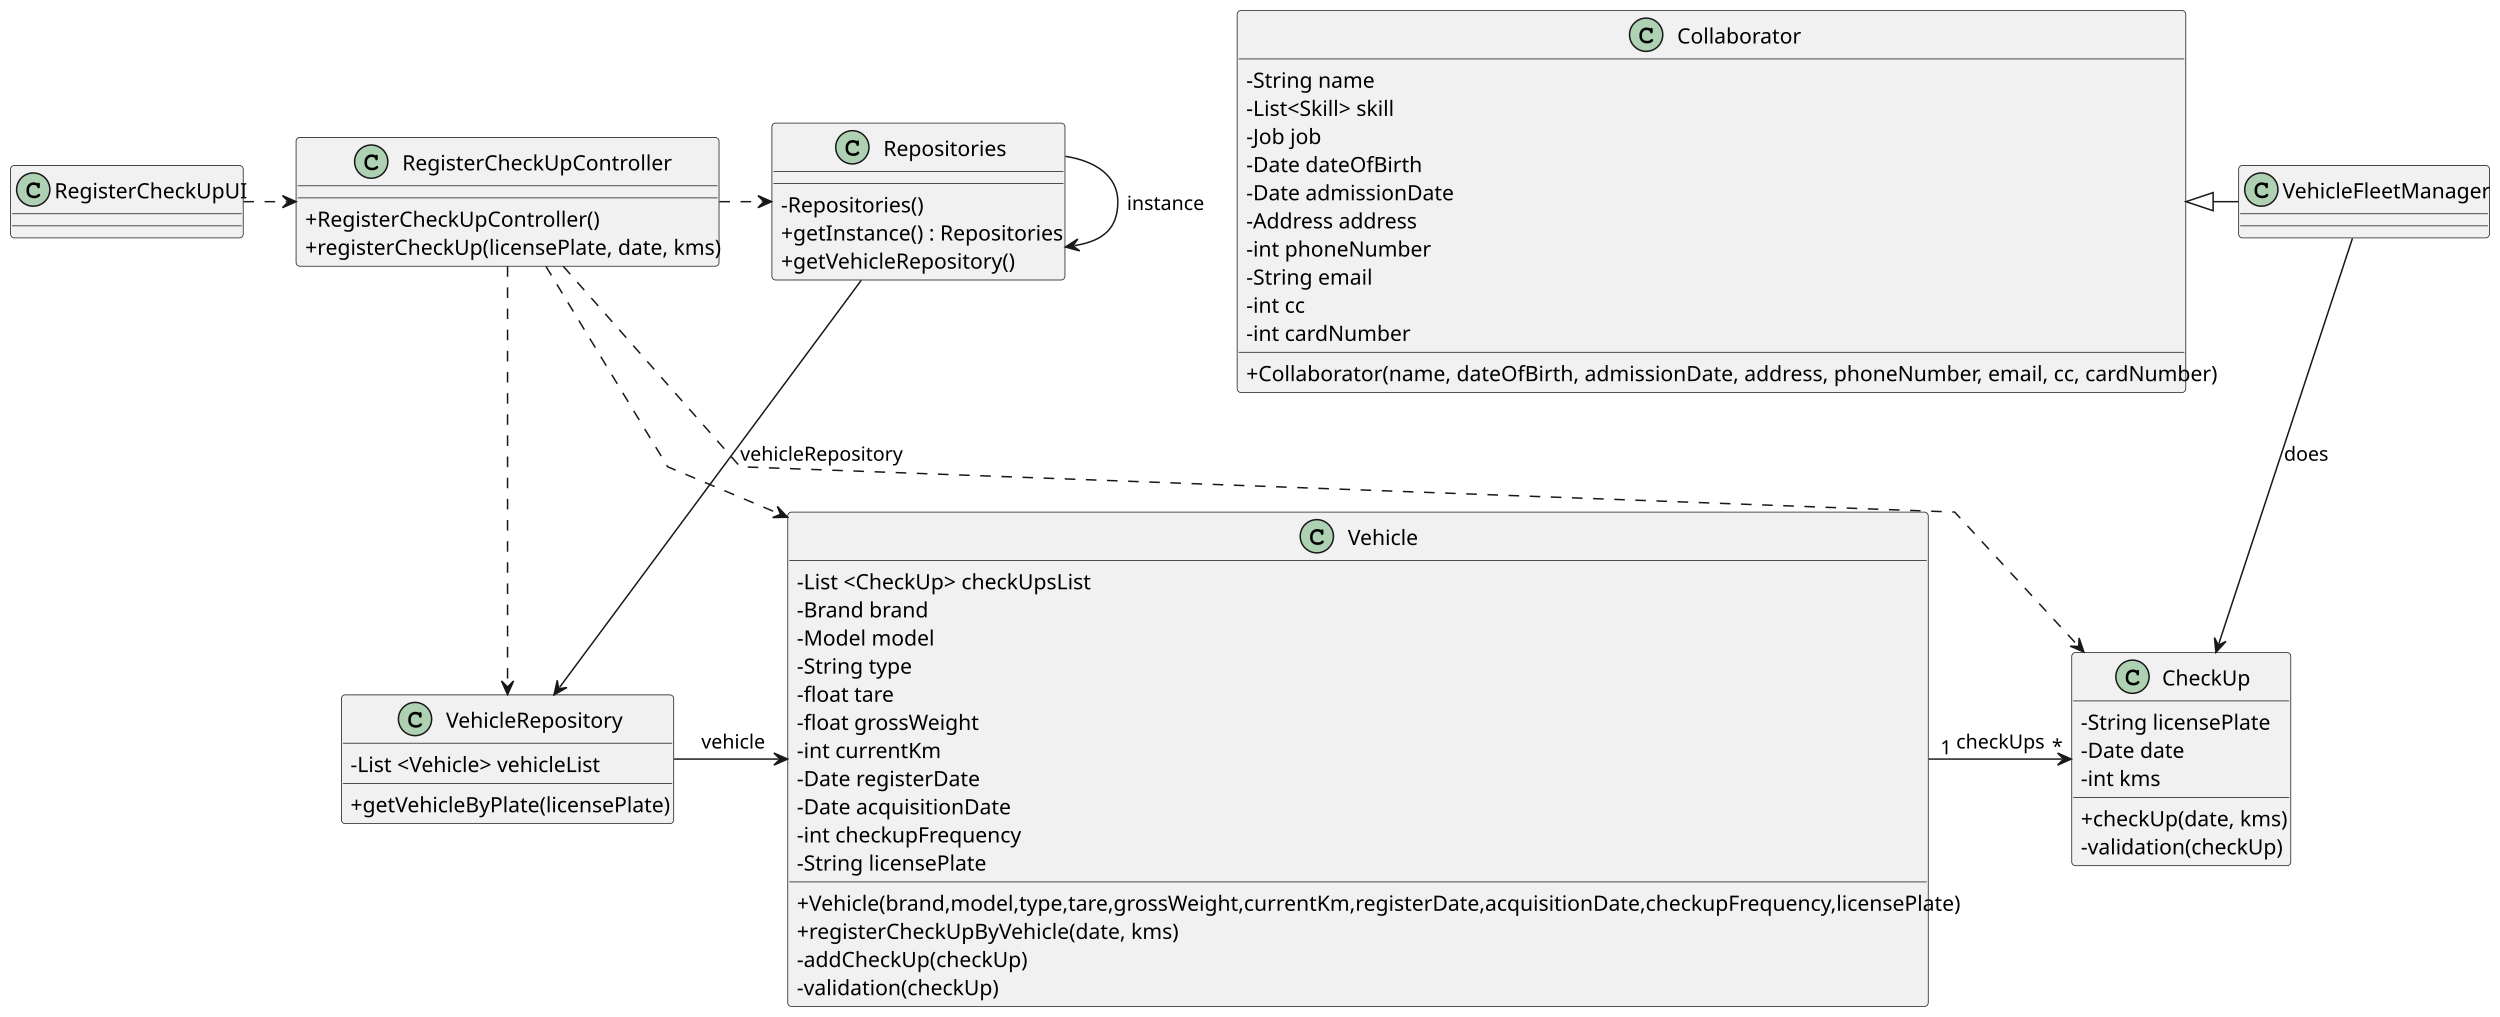
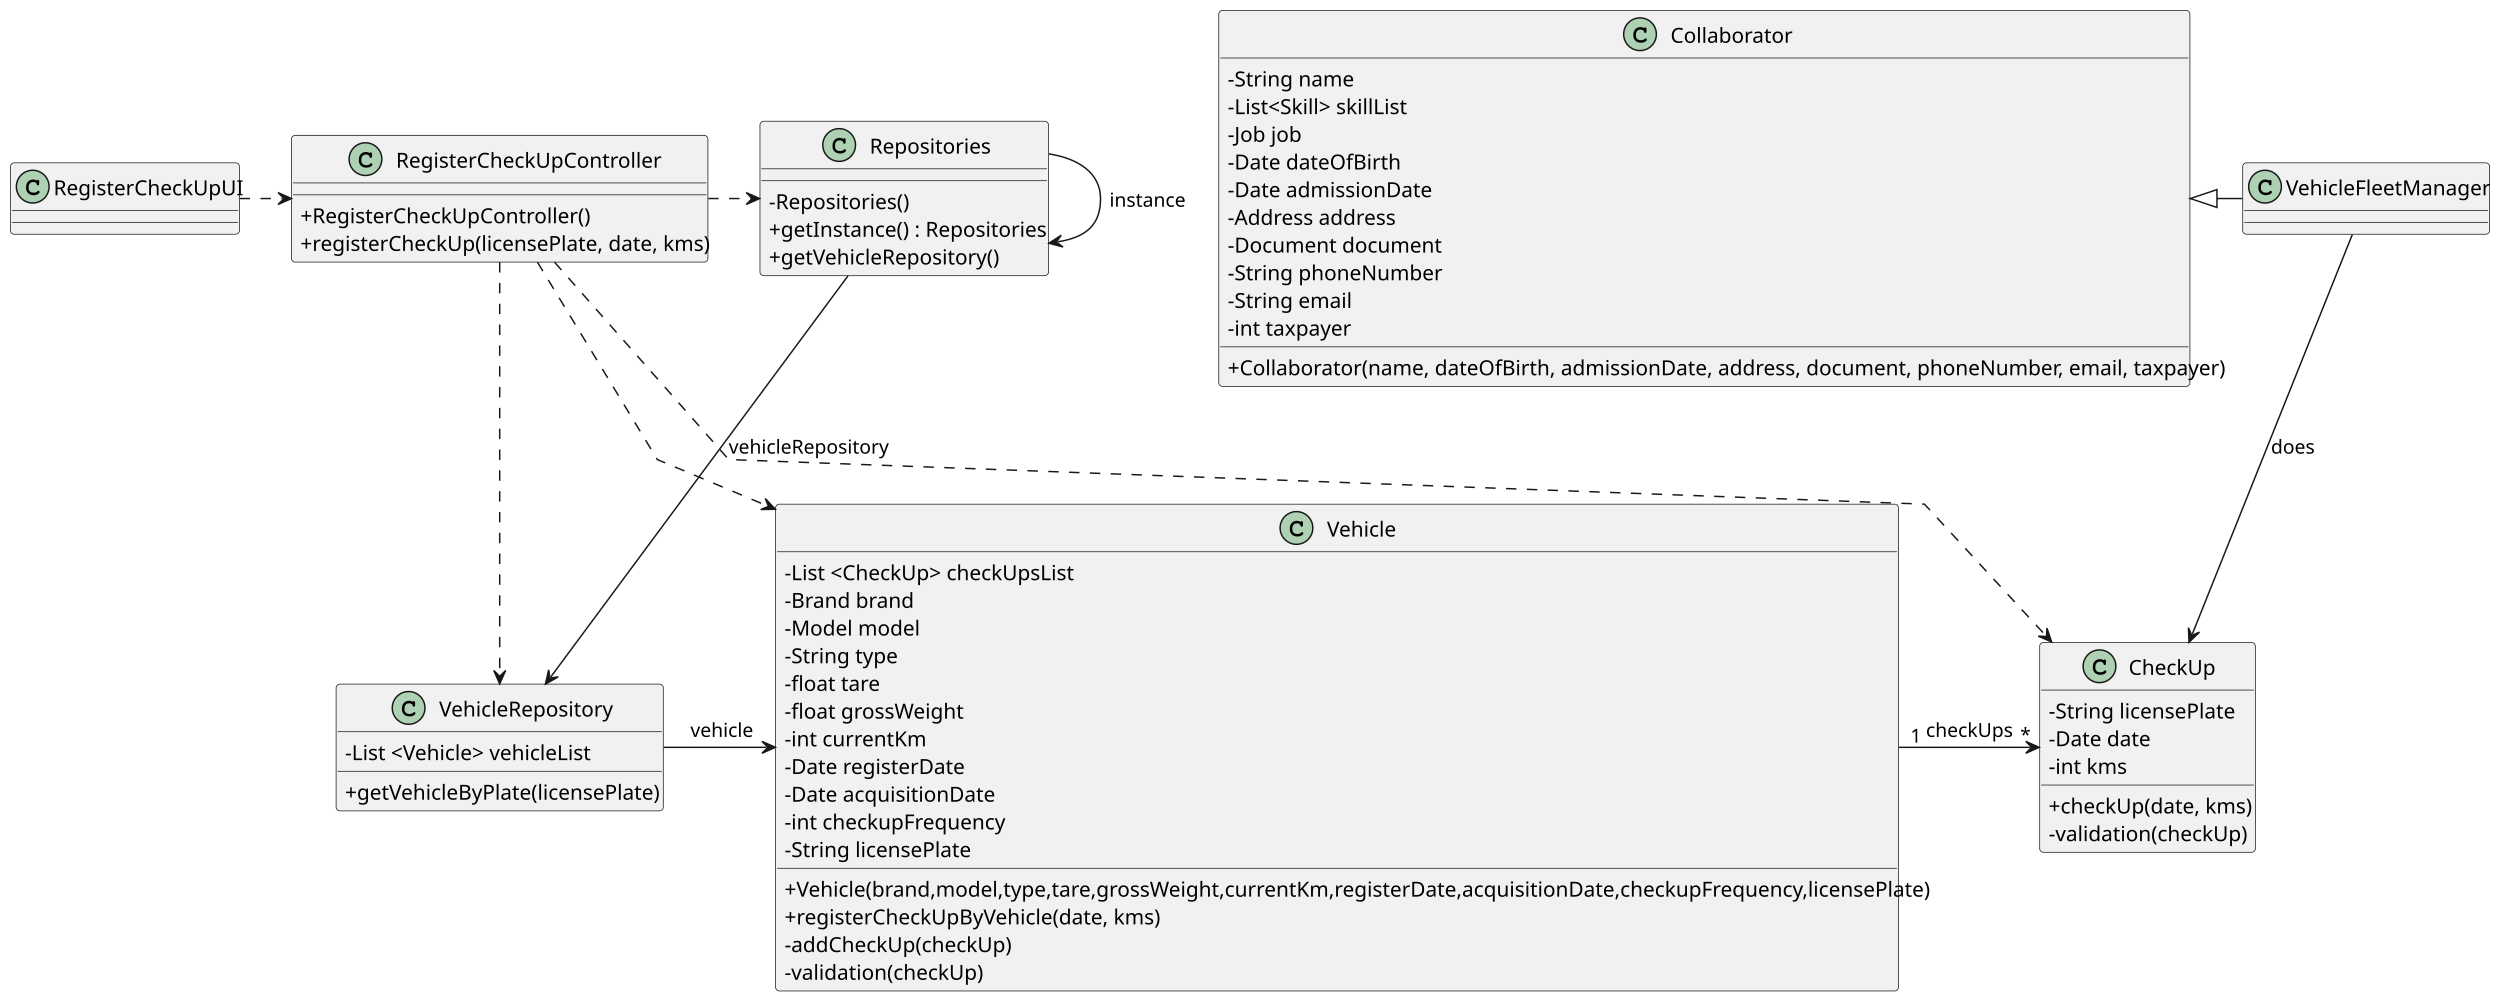
- <svg xmlns="http://www.w3.org/2000/svg" contentStyleType="text/css" height="673px" preserveAspectRatio="none" style="width:1655px;height:673px;background:#FFFFFF;" version="1.1" viewBox="0 0 1655 673" width="1655px" zoomAndPan="magnify">
+ <svg xmlns="http://www.w3.org/2000/svg" contentStyleType="text/css" height="673px" preserveAspectRatio="none" style="width:1681px;height:673px;background:#FFFFFF;" version="1.1" viewBox="0 0 1681 673" width="1681px" zoomAndPan="magnify">
  <defs />
  <g>
    <g id="elem_Collaborator">
-       <rect codeLine="12" fill="#F1F1F1" height="252.832" id="Collaborator" rx="2.5" ry="2.5" style="stroke:#181818;stroke-width:0.5;" width="628" x="819" y="7" />
-       <ellipse cx="1089.75" cy="23" fill="#ADD1B2" rx="11" ry="11" style="stroke:#181818;stroke-width:1.0;" />
-       <path d="M1092.516,18.875 Q1092.672,18.656 1092.859,18.547 Q1093.047,18.438 1093.266,18.438 Q1093.641,18.438 1093.875,18.703 Q1094.109,18.953 1094.109,19.562 L1094.109,21.016 Q1094.109,21.625 1093.875,21.891 Q1093.641,22.156 1093.266,22.156 Q1092.922,22.156 1092.719,21.953 Q1092.516,21.766 1092.406,21.25 Q1092.359,20.891 1092.172,20.703 Q1091.844,20.328 1091.234,20.109 Q1090.625,19.891 1090,19.891 Q1089.234,19.891 1088.594,20.219 Q1087.969,20.547 1087.469,21.297 Q1086.984,22.047 1086.984,23.078 L1086.984,24.172 Q1086.984,25.406 1087.875,26.234 Q1088.766,27.047 1090.359,27.047 Q1091.297,27.047 1091.953,26.797 Q1092.344,26.641 1092.766,26.203 Q1093.031,25.938 1093.172,25.859 Q1093.328,25.781 1093.531,25.781 Q1093.859,25.781 1094.109,26.047 Q1094.375,26.297 1094.375,26.641 Q1094.375,26.984 1094.031,27.391 Q1093.531,27.969 1092.734,28.297 Q1091.656,28.75 1090.359,28.75 Q1088.844,28.75 1087.641,28.125 Q1086.656,27.625 1085.969,26.562 Q1085.281,25.484 1085.281,24.203 L1085.281,23.047 Q1085.281,21.719 1085.891,20.578 Q1086.516,19.422 1087.609,18.812 Q1088.703,18.188 1089.938,18.188 Q1090.672,18.188 1091.312,18.359 Q1091.969,18.516 1092.516,18.875 Z " fill="#000000" />
-       <text fill="#000000" font-family="sans-serif" font-size="14" lengthAdjust="spacing" textLength="78" x="1110.25" y="28.797">Collaborator</text>
-       <line style="stroke:#181818;stroke-width:0.5;" x1="820" x2="1446" y1="39" y2="39" />
-       <text fill="#000000" font-family="sans-serif" font-size="14" lengthAdjust="spacing" textLength="81" x="825" y="58.107">-String name</text>
-       <text fill="#000000" font-family="sans-serif" font-size="14" lengthAdjust="spacing" textLength="95" x="825" y="76.728">-List&lt;Skill&gt; skill</text>
-       <text fill="#000000" font-family="sans-serif" font-size="14" lengthAdjust="spacing" textLength="50" x="825" y="95.35">-Job job</text>
-       <text fill="#000000" font-family="sans-serif" font-size="14" lengthAdjust="spacing" textLength="111" x="825" y="113.971">-Date dateOfBirth</text>
-       <text fill="#000000" font-family="sans-serif" font-size="14" lengthAdjust="spacing" textLength="132" x="825" y="132.592">-Date admissionDate</text>
-       <text fill="#000000" font-family="sans-serif" font-size="14" lengthAdjust="spacing" textLength="112" x="825" y="151.213">-Address address</text>
-       <text fill="#000000" font-family="sans-serif" font-size="14" lengthAdjust="spacing" textLength="113" x="825" y="169.834">-int phoneNumber</text>
-       <text fill="#000000" font-family="sans-serif" font-size="14" lengthAdjust="spacing" textLength="79" x="825" y="188.455">-String email</text>
-       <text fill="#000000" font-family="sans-serif" font-size="14" lengthAdjust="spacing" textLength="38" x="825" y="207.076">-int cc</text>
-       <text fill="#000000" font-family="sans-serif" font-size="14" lengthAdjust="spacing" textLength="101" x="825" y="225.697">-int cardNumber</text>
-       <line style="stroke:#181818;stroke-width:0.5;" x1="820" x2="1446" y1="233.211" y2="233.211" />
-       <text fill="#000000" font-family="sans-serif" font-size="14" lengthAdjust="spacing" textLength="616" x="825" y="252.318">+Collaborator(name, dateOfBirth, admissionDate, address, phoneNumber, email, cc, cardNumber)</text>
+       <rect codeLine="12" fill="#F1F1F1" height="252.832" id="Collaborator" rx="2.5" ry="2.5" style="stroke:#181818;stroke-width:0.5;" width="653" x="819.5" y="7" />
+       <ellipse cx="1102.75" cy="23" fill="#ADD1B2" rx="11" ry="11" style="stroke:#181818;stroke-width:1.0;" />
+       <path d="M1105.516,18.875 Q1105.672,18.656 1105.859,18.547 Q1106.047,18.438 1106.266,18.438 Q1106.641,18.438 1106.875,18.703 Q1107.109,18.953 1107.109,19.562 L1107.109,21.016 Q1107.109,21.625 1106.875,21.891 Q1106.641,22.156 1106.266,22.156 Q1105.922,22.156 1105.719,21.953 Q1105.516,21.766 1105.406,21.25 Q1105.359,20.891 1105.172,20.703 Q1104.844,20.328 1104.234,20.109 Q1103.625,19.891 1103,19.891 Q1102.234,19.891 1101.594,20.219 Q1100.969,20.547 1100.469,21.297 Q1099.984,22.047 1099.984,23.078 L1099.984,24.172 Q1099.984,25.406 1100.875,26.234 Q1101.766,27.047 1103.359,27.047 Q1104.297,27.047 1104.953,26.797 Q1105.344,26.641 1105.766,26.203 Q1106.031,25.938 1106.172,25.859 Q1106.328,25.781 1106.531,25.781 Q1106.859,25.781 1107.109,26.047 Q1107.375,26.297 1107.375,26.641 Q1107.375,26.984 1107.031,27.391 Q1106.531,27.969 1105.734,28.297 Q1104.656,28.75 1103.359,28.75 Q1101.844,28.75 1100.641,28.125 Q1099.656,27.625 1098.969,26.562 Q1098.281,25.484 1098.281,24.203 L1098.281,23.047 Q1098.281,21.719 1098.891,20.578 Q1099.516,19.422 1100.609,18.812 Q1101.703,18.188 1102.938,18.188 Q1103.672,18.188 1104.312,18.359 Q1104.969,18.516 1105.516,18.875 Z " fill="#000000" />
+       <text fill="#000000" font-family="sans-serif" font-size="14" lengthAdjust="spacing" textLength="78" x="1123.25" y="28.797">Collaborator</text>
+       <line style="stroke:#181818;stroke-width:0.5;" x1="820.5" x2="1471.5" y1="39" y2="39" />
+       <text fill="#000000" font-family="sans-serif" font-size="14" lengthAdjust="spacing" textLength="81" x="825.5" y="58.107">-String name</text>
+       <text fill="#000000" font-family="sans-serif" font-size="14" lengthAdjust="spacing" textLength="117" x="825.5" y="76.728">-List&lt;Skill&gt; skillList</text>
+       <text fill="#000000" font-family="sans-serif" font-size="14" lengthAdjust="spacing" textLength="50" x="825.5" y="95.35">-Job job</text>
+       <text fill="#000000" font-family="sans-serif" font-size="14" lengthAdjust="spacing" textLength="111" x="825.5" y="113.971">-Date dateOfBirth</text>
+       <text fill="#000000" font-family="sans-serif" font-size="14" lengthAdjust="spacing" textLength="132" x="825.5" y="132.592">-Date admissionDate</text>
+       <text fill="#000000" font-family="sans-serif" font-size="14" lengthAdjust="spacing" textLength="112" x="825.5" y="151.213">-Address address</text>
+       <text fill="#000000" font-family="sans-serif" font-size="14" lengthAdjust="spacing" textLength="135" x="825.5" y="169.834">-Document document</text>
+       <text fill="#000000" font-family="sans-serif" font-size="14" lengthAdjust="spacing" textLength="135" x="825.5" y="188.455">-String phoneNumber</text>
+       <text fill="#000000" font-family="sans-serif" font-size="14" lengthAdjust="spacing" textLength="79" x="825.5" y="207.076">-String email</text>
+       <text fill="#000000" font-family="sans-serif" font-size="14" lengthAdjust="spacing" textLength="78" x="825.5" y="225.697">-int taxpayer</text>
+       <line style="stroke:#181818;stroke-width:0.5;" x1="820.5" x2="1471.5" y1="233.211" y2="233.211" />
+       <text fill="#000000" font-family="sans-serif" font-size="14" lengthAdjust="spacing" textLength="641" x="825.5" y="252.318">+Collaborator(name, dateOfBirth, admissionDate, address, document, phoneNumber, email, taxpayer)</text>
    </g>
    <g id="elem_VehicleFleetManager">
-       <rect codeLine="27" fill="#F1F1F1" height="48" id="VehicleFleetManager" rx="2.5" ry="2.5" style="stroke:#181818;stroke-width:0.5;" width="166" x="1482" y="109.5" />
-       <ellipse cx="1497" cy="125.5" fill="#ADD1B2" rx="11" ry="11" style="stroke:#181818;stroke-width:1.0;" />
-       <path d="M1499.766,121.375 Q1499.922,121.156 1500.109,121.047 Q1500.297,120.938 1500.516,120.938 Q1500.891,120.938 1501.125,121.203 Q1501.359,121.453 1501.359,122.062 L1501.359,123.516 Q1501.359,124.125 1501.125,124.391 Q1500.891,124.656 1500.516,124.656 Q1500.172,124.656 1499.969,124.453 Q1499.766,124.266 1499.656,123.75 Q1499.609,123.391 1499.422,123.203 Q1499.094,122.828 1498.484,122.609 Q1497.875,122.391 1497.25,122.391 Q1496.484,122.391 1495.844,122.719 Q1495.219,123.047 1494.719,123.797 Q1494.234,124.547 1494.234,125.578 L1494.234,126.672 Q1494.234,127.906 1495.125,128.734 Q1496.016,129.547 1497.609,129.547 Q1498.547,129.547 1499.203,129.297 Q1499.594,129.141 1500.016,128.703 Q1500.281,128.438 1500.422,128.359 Q1500.578,128.281 1500.781,128.281 Q1501.109,128.281 1501.359,128.547 Q1501.625,128.797 1501.625,129.141 Q1501.625,129.484 1501.281,129.891 Q1500.781,130.469 1499.984,130.797 Q1498.906,131.25 1497.609,131.25 Q1496.094,131.25 1494.891,130.625 Q1493.906,130.125 1493.219,129.062 Q1492.531,127.984 1492.531,126.703 L1492.531,125.547 Q1492.531,124.219 1493.141,123.078 Q1493.766,121.922 1494.859,121.312 Q1495.953,120.688 1497.188,120.688 Q1497.922,120.688 1498.562,120.859 Q1499.219,121.016 1499.766,121.375 Z " fill="#000000" />
-       <text fill="#000000" font-family="sans-serif" font-size="14" lengthAdjust="spacing" textLength="134" x="1511" y="131.297">VehicleFleetManager</text>
-       <line style="stroke:#181818;stroke-width:0.5;" x1="1483" x2="1647" y1="141.5" y2="141.5" />
-       <line style="stroke:#181818;stroke-width:0.5;" x1="1483" x2="1647" y1="149.5" y2="149.5" />
+       <rect codeLine="27" fill="#F1F1F1" height="48" id="VehicleFleetManager" rx="2.5" ry="2.5" style="stroke:#181818;stroke-width:0.5;" width="166" x="1508" y="109.5" />
+       <ellipse cx="1523" cy="125.5" fill="#ADD1B2" rx="11" ry="11" style="stroke:#181818;stroke-width:1.0;" />
+       <path d="M1525.766,121.375 Q1525.922,121.156 1526.109,121.047 Q1526.297,120.938 1526.516,120.938 Q1526.891,120.938 1527.125,121.203 Q1527.359,121.453 1527.359,122.062 L1527.359,123.516 Q1527.359,124.125 1527.125,124.391 Q1526.891,124.656 1526.516,124.656 Q1526.172,124.656 1525.969,124.453 Q1525.766,124.266 1525.656,123.75 Q1525.609,123.391 1525.422,123.203 Q1525.094,122.828 1524.484,122.609 Q1523.875,122.391 1523.25,122.391 Q1522.484,122.391 1521.844,122.719 Q1521.219,123.047 1520.719,123.797 Q1520.234,124.547 1520.234,125.578 L1520.234,126.672 Q1520.234,127.906 1521.125,128.734 Q1522.016,129.547 1523.609,129.547 Q1524.547,129.547 1525.203,129.297 Q1525.594,129.141 1526.016,128.703 Q1526.281,128.438 1526.422,128.359 Q1526.578,128.281 1526.781,128.281 Q1527.109,128.281 1527.359,128.547 Q1527.625,128.797 1527.625,129.141 Q1527.625,129.484 1527.281,129.891 Q1526.781,130.469 1525.984,130.797 Q1524.906,131.25 1523.609,131.25 Q1522.094,131.25 1520.891,130.625 Q1519.906,130.125 1519.219,129.062 Q1518.531,127.984 1518.531,126.703 L1518.531,125.547 Q1518.531,124.219 1519.141,123.078 Q1519.766,121.922 1520.859,121.312 Q1521.953,120.688 1523.188,120.688 Q1523.922,120.688 1524.562,120.859 Q1525.219,121.016 1525.766,121.375 Z " fill="#000000" />
+       <text fill="#000000" font-family="sans-serif" font-size="14" lengthAdjust="spacing" textLength="134" x="1537" y="131.297">VehicleFleetManager</text>
+       <line style="stroke:#181818;stroke-width:0.5;" x1="1509" x2="1673" y1="141.5" y2="141.5" />
+       <line style="stroke:#181818;stroke-width:0.5;" x1="1509" x2="1673" y1="149.5" y2="149.5" />
    </g>
    <g id="elem_Vehicle">
      <rect codeLine="30" fill="#F1F1F1" height="327.316" id="Vehicle" rx="2.5" ry="2.5" style="stroke:#181818;stroke-width:0.5;" width="755" x="521.5" y="339" />
      <ellipse cx="871.75" cy="355" fill="#ADD1B2" rx="11" ry="11" style="stroke:#181818;stroke-width:1.0;" />
      <path d="M874.516,350.875 Q874.672,350.656 874.859,350.547 Q875.047,350.438 875.266,350.438 Q875.641,350.438 875.875,350.703 Q876.109,350.953 876.109,351.562 L876.109,353.016 Q876.109,353.625 875.875,353.891 Q875.641,354.156 875.266,354.156 Q874.922,354.156 874.719,353.953 Q874.516,353.766 874.406,353.25 Q874.359,352.891 874.172,352.703 Q873.844,352.328 873.234,352.109 Q872.625,351.891 872,351.891 Q871.234,351.891 870.594,352.219 Q869.969,352.547 869.469,353.297 Q868.984,354.047 868.984,355.078 L868.984,356.172 Q868.984,357.406 869.875,358.234 Q870.766,359.047 872.359,359.047 Q873.297,359.047 873.953,358.797 Q874.344,358.641 874.766,358.203 Q875.031,357.938 875.172,357.859 Q875.328,357.781 875.531,357.781 Q875.859,357.781 876.109,358.047 Q876.375,358.297 876.375,358.641 Q876.375,358.984 876.031,359.391 Q875.531,359.969 874.734,360.297 Q873.656,360.75 872.359,360.75 Q870.844,360.75 869.641,360.125 Q868.656,359.625 867.969,358.562 Q867.281,357.484 867.281,356.203 L867.281,355.047 Q867.281,353.719 867.891,352.578 Q868.516,351.422 869.609,350.812 Q870.703,350.188 871.938,350.188 Q872.672,350.188 873.312,350.359 Q873.969,350.516 874.516,350.875 Z " fill="#000000" />
      <text fill="#000000" font-family="sans-serif" font-size="14" lengthAdjust="spacing" textLength="46" x="892.25" y="360.797">Vehicle</text>
      <line style="stroke:#181818;stroke-width:0.5;" x1="522.5" x2="1275.5" y1="371" y2="371" />
      <text fill="#000000" font-family="sans-serif" font-size="14" lengthAdjust="spacing" textLength="191" x="527.5" y="390.107">-List &lt;CheckUp&gt; checkUpsList</text>
      <text fill="#000000" font-family="sans-serif" font-size="14" lengthAdjust="spacing" textLength="84" x="527.5" y="408.728">-Brand brand</text>
      <text fill="#000000" font-family="sans-serif" font-size="14" lengthAdjust="spacing" textLength="85" x="527.5" y="427.35">-Model model</text>
      <text fill="#000000" font-family="sans-serif" font-size="14" lengthAdjust="spacing" textLength="73" x="527.5" y="445.971">-String type</text>
      <text fill="#000000" font-family="sans-serif" font-size="14" lengthAdjust="spacing" textLength="61" x="527.5" y="464.592">-float tare</text>
      <text fill="#000000" font-family="sans-serif" font-size="14" lengthAdjust="spacing" textLength="115" x="527.5" y="483.213">-float grossWeight</text>
      <text fill="#000000" font-family="sans-serif" font-size="14" lengthAdjust="spacing" textLength="89" x="527.5" y="501.834">-int currentKm</text>
      <text fill="#000000" font-family="sans-serif" font-size="14" lengthAdjust="spacing" textLength="117" x="527.5" y="520.455">-Date registerDate</text>
      <text fill="#000000" font-family="sans-serif" font-size="14" lengthAdjust="spacing" textLength="136" x="527.5" y="539.076">-Date acquisitionDate</text>
      <text fill="#000000" font-family="sans-serif" font-size="14" lengthAdjust="spacing" textLength="145" x="527.5" y="557.697">-int checkupFrequency</text>
      <text fill="#000000" font-family="sans-serif" font-size="14" lengthAdjust="spacing" textLength="122" x="527.5" y="576.318">-String licensePlate</text>
      <line style="stroke:#181818;stroke-width:0.5;" x1="522.5" x2="1275.5" y1="583.832" y2="583.832" />
      <text fill="#000000" font-family="sans-serif" font-size="14" lengthAdjust="spacing" textLength="743" x="527.5" y="602.939">+Vehicle(brand,model,type,tare,grossWeight,currentKm,registerDate,acquisitionDate,checkupFrequency,licensePlate)</text>
      <text fill="#000000" font-family="sans-serif" font-size="14" lengthAdjust="spacing" textLength="246" x="527.5" y="621.561">+registerCheckUpByVehicle(date, kms)</text>
      <text fill="#000000" font-family="sans-serif" font-size="14" lengthAdjust="spacing" textLength="150" x="527.5" y="640.182">-addCheckUp(checkUp)</text>
      <text fill="#000000" font-family="sans-serif" font-size="14" lengthAdjust="spacing" textLength="129" x="527.5" y="658.803">-validation(checkUp)</text>
    </g>
    <g id="elem_CheckUp">
      <rect codeLine="49" fill="#F1F1F1" height="141.106" id="CheckUp" rx="2.5" ry="2.5" style="stroke:#181818;stroke-width:0.5;" width="145" x="1371.5" y="432" />
      <ellipse cx="1411.7" cy="448" fill="#ADD1B2" rx="11" ry="11" style="stroke:#181818;stroke-width:1.0;" />
      <path d="M1414.466,443.875 Q1414.622,443.656 1414.809,443.547 Q1414.997,443.438 1415.216,443.438 Q1415.591,443.438 1415.825,443.703 Q1416.059,443.953 1416.059,444.562 L1416.059,446.016 Q1416.059,446.625 1415.825,446.891 Q1415.591,447.156 1415.216,447.156 Q1414.872,447.156 1414.669,446.953 Q1414.466,446.766 1414.356,446.25 Q1414.309,445.891 1414.122,445.703 Q1413.794,445.328 1413.184,445.109 Q1412.575,444.891 1411.95,444.891 Q1411.184,444.891 1410.544,445.219 Q1409.919,445.547 1409.419,446.297 Q1408.934,447.047 1408.934,448.078 L1408.934,449.172 Q1408.934,450.406 1409.825,451.234 Q1410.716,452.047 1412.309,452.047 Q1413.247,452.047 1413.903,451.797 Q1414.294,451.641 1414.716,451.203 Q1414.981,450.938 1415.122,450.859 Q1415.278,450.781 1415.481,450.781 Q1415.809,450.781 1416.059,451.047 Q1416.325,451.297 1416.325,451.641 Q1416.325,451.984 1415.981,452.391 Q1415.481,452.969 1414.684,453.297 Q1413.606,453.75 1412.309,453.75 Q1410.794,453.75 1409.591,453.125 Q1408.606,452.625 1407.919,451.562 Q1407.231,450.484 1407.231,449.203 L1407.231,448.047 Q1407.231,446.719 1407.841,445.578 Q1408.466,444.422 1409.559,443.812 Q1410.653,443.188 1411.888,443.188 Q1412.622,443.188 1413.263,443.359 Q1413.919,443.516 1414.466,443.875 Z " fill="#000000" />
      <text fill="#000000" font-family="sans-serif" font-size="14" lengthAdjust="spacing" textLength="57" x="1431.3" y="453.797">CheckUp</text>
      <line style="stroke:#181818;stroke-width:0.5;" x1="1372.5" x2="1515.5" y1="464" y2="464" />
      <text fill="#000000" font-family="sans-serif" font-size="14" lengthAdjust="spacing" textLength="122" x="1377.5" y="483.107">-String licensePlate</text>
      <text fill="#000000" font-family="sans-serif" font-size="14" lengthAdjust="spacing" textLength="67" x="1377.5" y="501.728">-Date date</text>
      <text fill="#000000" font-family="sans-serif" font-size="14" lengthAdjust="spacing" textLength="49" x="1377.5" y="520.35">-int kms</text>
      <line style="stroke:#181818;stroke-width:0.5;" x1="1372.5" x2="1515.5" y1="527.863" y2="527.863" />
      <text fill="#000000" font-family="sans-serif" font-size="14" lengthAdjust="spacing" textLength="133" x="1377.5" y="546.971">+checkUp(date, kms)</text>
      <text fill="#000000" font-family="sans-serif" font-size="14" lengthAdjust="spacing" textLength="129" x="1377.5" y="565.592">-validation(checkUp)</text>
    </g>
    <g id="elem_VehicleRepository">
      <rect codeLine="58" fill="#F1F1F1" height="85.242" id="VehicleRepository" rx="2.5" ry="2.5" style="stroke:#181818;stroke-width:0.5;" width="220" x="226" y="460" />
      <ellipse cx="274.75" cy="476" fill="#ADD1B2" rx="11" ry="11" style="stroke:#181818;stroke-width:1.0;" />
      <path d="M277.516,471.875 Q277.672,471.656 277.859,471.547 Q278.047,471.438 278.266,471.438 Q278.641,471.438 278.875,471.703 Q279.109,471.953 279.109,472.562 L279.109,474.016 Q279.109,474.625 278.875,474.891 Q278.641,475.156 278.266,475.156 Q277.922,475.156 277.719,474.953 Q277.516,474.766 277.406,474.25 Q277.359,473.891 277.172,473.703 Q276.844,473.328 276.234,473.109 Q275.625,472.891 275,472.891 Q274.234,472.891 273.594,473.219 Q272.969,473.547 272.469,474.297 Q271.984,475.047 271.984,476.078 L271.984,477.172 Q271.984,478.406 272.875,479.234 Q273.766,480.047 275.359,480.047 Q276.297,480.047 276.953,479.797 Q277.344,479.641 277.766,479.203 Q278.031,478.938 278.172,478.859 Q278.328,478.781 278.531,478.781 Q278.859,478.781 279.109,479.047 Q279.375,479.297 279.375,479.641 Q279.375,479.984 279.031,480.391 Q278.531,480.969 277.734,481.297 Q276.656,481.75 275.359,481.75 Q273.844,481.75 272.641,481.125 Q271.656,480.625 270.969,479.562 Q270.281,478.484 270.281,477.203 L270.281,476.047 Q270.281,474.719 270.891,473.578 Q271.516,472.422 272.609,471.812 Q273.703,471.188 274.938,471.188 Q275.672,471.188 276.312,471.359 Q276.969,471.516 277.516,471.875 Z " fill="#000000" />
      <text fill="#000000" font-family="sans-serif" font-size="14" lengthAdjust="spacing" textLength="114" x="295.25" y="481.797">VehicleRepository</text>
      <line style="stroke:#181818;stroke-width:0.5;" x1="227" x2="445" y1="492" y2="492" />
      <text fill="#000000" font-family="sans-serif" font-size="14" lengthAdjust="spacing" textLength="163" x="232" y="511.107">-List &lt;Vehicle&gt; vehicleList</text>
      <line style="stroke:#181818;stroke-width:0.5;" x1="227" x2="445" y1="518.621" y2="518.621" />
      <text fill="#000000" font-family="sans-serif" font-size="14" lengthAdjust="spacing" textLength="208" x="232" y="537.729">+getVehicleByPlate(licensePlate)</text>
    </g>
    <g id="elem_Repositories">
      <rect codeLine="63" fill="#F1F1F1" height="103.863" id="Repositories" rx="2.5" ry="2.5" style="stroke:#181818;stroke-width:0.5;" width="194" x="511" y="81.5" />
      <ellipse cx="564.25" cy="97.5" fill="#ADD1B2" rx="11" ry="11" style="stroke:#181818;stroke-width:1.0;" />
      <path d="M567.016,93.375 Q567.172,93.156 567.359,93.047 Q567.547,92.938 567.766,92.938 Q568.141,92.938 568.375,93.203 Q568.609,93.453 568.609,94.062 L568.609,95.516 Q568.609,96.125 568.375,96.391 Q568.141,96.656 567.766,96.656 Q567.422,96.656 567.219,96.453 Q567.016,96.266 566.906,95.75 Q566.859,95.391 566.672,95.203 Q566.344,94.828 565.734,94.609 Q565.125,94.391 564.5,94.391 Q563.734,94.391 563.094,94.719 Q562.469,95.047 561.969,95.797 Q561.484,96.547 561.484,97.578 L561.484,98.672 Q561.484,99.906 562.375,100.734 Q563.266,101.547 564.859,101.547 Q565.797,101.547 566.453,101.297 Q566.844,101.141 567.266,100.703 Q567.531,100.438 567.672,100.359 Q567.828,100.281 568.031,100.281 Q568.359,100.281 568.609,100.547 Q568.875,100.797 568.875,101.141 Q568.875,101.484 568.531,101.891 Q568.031,102.469 567.234,102.797 Q566.156,103.25 564.859,103.25 Q563.344,103.25 562.141,102.625 Q561.156,102.125 560.469,101.062 Q559.781,99.984 559.781,98.703 L559.781,97.547 Q559.781,96.219 560.391,95.078 Q561.016,93.922 562.109,93.312 Q563.203,92.688 564.438,92.688 Q565.172,92.688 565.812,92.859 Q566.469,93.016 567.016,93.375 Z " fill="#000000" />
      <text fill="#000000" font-family="sans-serif" font-size="14" lengthAdjust="spacing" textLength="79" x="584.75" y="103.297">Repositories</text>
      <line style="stroke:#181818;stroke-width:0.5;" x1="512" x2="704" y1="113.5" y2="113.5" />
      <line style="stroke:#181818;stroke-width:0.5;" x1="512" x2="704" y1="121.5" y2="121.5" />
      <text fill="#000000" font-family="sans-serif" font-size="14" lengthAdjust="spacing" textLength="94" x="517" y="140.607">-Repositories()</text>
      <text fill="#000000" font-family="sans-serif" font-size="14" lengthAdjust="spacing" textLength="182" x="517" y="159.228">+getInstance() : Repositories</text>
      <text fill="#000000" font-family="sans-serif" font-size="14" lengthAdjust="spacing" textLength="152" x="517" y="177.85">+getVehicleRepository()</text>
    </g>
    <g id="elem_RegisterCheckUpController">
      <rect codeLine="69" fill="#F1F1F1" height="85.242" id="RegisterCheckUpController" rx="2.5" ry="2.5" style="stroke:#181818;stroke-width:0.5;" width="280" x="196" y="91" />
      <ellipse cx="245.75" cy="107" fill="#ADD1B2" rx="11" ry="11" style="stroke:#181818;stroke-width:1.0;" />
      <path d="M248.516,102.875 Q248.672,102.656 248.859,102.547 Q249.047,102.438 249.266,102.438 Q249.641,102.438 249.875,102.703 Q250.109,102.953 250.109,103.562 L250.109,105.016 Q250.109,105.625 249.875,105.891 Q249.641,106.156 249.266,106.156 Q248.922,106.156 248.719,105.953 Q248.516,105.766 248.406,105.25 Q248.359,104.891 248.172,104.703 Q247.844,104.328 247.234,104.109 Q246.625,103.891 246,103.891 Q245.234,103.891 244.594,104.219 Q243.969,104.547 243.469,105.297 Q242.984,106.047 242.984,107.078 L242.984,108.172 Q242.984,109.406 243.875,110.234 Q244.766,111.047 246.359,111.047 Q247.297,111.047 247.953,110.797 Q248.344,110.641 248.766,110.203 Q249.031,109.938 249.172,109.859 Q249.328,109.781 249.531,109.781 Q249.859,109.781 250.109,110.047 Q250.375,110.297 250.375,110.641 Q250.375,110.984 250.031,111.391 Q249.531,111.969 248.734,112.297 Q247.656,112.75 246.359,112.75 Q244.844,112.75 243.641,112.125 Q242.656,111.625 241.969,110.562 Q241.281,109.484 241.281,108.203 L241.281,107.047 Q241.281,105.719 241.891,104.578 Q242.516,103.422 243.609,102.812 Q244.703,102.188 245.938,102.188 Q246.672,102.188 247.312,102.359 Q247.969,102.516 248.516,102.875 Z " fill="#000000" />
      <text fill="#000000" font-family="sans-serif" font-size="14" lengthAdjust="spacing" textLength="172" x="266.25" y="112.797">RegisterCheckUpController</text>
      <line style="stroke:#181818;stroke-width:0.5;" x1="197" x2="475" y1="123" y2="123" />
      <line style="stroke:#181818;stroke-width:0.5;" x1="197" x2="475" y1="131" y2="131" />
      <text fill="#000000" font-family="sans-serif" font-size="14" lengthAdjust="spacing" textLength="190" x="202" y="150.107">+RegisterCheckUpController()</text>
      <text fill="#000000" font-family="sans-serif" font-size="14" lengthAdjust="spacing" textLength="268" x="202" y="168.728">+registerCheckUp(licensePlate, date, kms)</text>
    </g>
    <g id="elem_RegisterCheckUpUI">
      <rect codeLine="74" fill="#F1F1F1" height="48" id="RegisterCheckUpUI" rx="2.5" ry="2.5" style="stroke:#181818;stroke-width:0.5;" width="154" x="7" y="109.5" />
      <ellipse cx="22" cy="125.5" fill="#ADD1B2" rx="11" ry="11" style="stroke:#181818;stroke-width:1.0;" />
      <path d="M24.766,121.375 Q24.922,121.156 25.109,121.047 Q25.297,120.938 25.516,120.938 Q25.891,120.938 26.125,121.203 Q26.359,121.453 26.359,122.062 L26.359,123.516 Q26.359,124.125 26.125,124.391 Q25.891,124.656 25.516,124.656 Q25.172,124.656 24.969,124.453 Q24.766,124.266 24.656,123.75 Q24.609,123.391 24.422,123.203 Q24.094,122.828 23.484,122.609 Q22.875,122.391 22.25,122.391 Q21.484,122.391 20.844,122.719 Q20.219,123.047 19.719,123.797 Q19.234,124.547 19.234,125.578 L19.234,126.672 Q19.234,127.906 20.125,128.734 Q21.016,129.547 22.609,129.547 Q23.547,129.547 24.203,129.297 Q24.594,129.141 25.016,128.703 Q25.281,128.438 25.422,128.359 Q25.578,128.281 25.781,128.281 Q26.109,128.281 26.359,128.547 Q26.625,128.797 26.625,129.141 Q26.625,129.484 26.281,129.891 Q25.781,130.469 24.984,130.797 Q23.906,131.25 22.609,131.25 Q21.094,131.25 19.891,130.625 Q18.906,130.125 18.219,129.062 Q17.531,127.984 17.531,126.703 L17.531,125.547 Q17.531,124.219 18.141,123.078 Q18.766,121.922 19.859,121.312 Q20.953,120.688 22.188,120.688 Q22.922,120.688 23.562,120.859 Q24.219,121.016 24.766,121.375 Z " fill="#000000" />
      <text fill="#000000" font-family="sans-serif" font-size="14" lengthAdjust="spacing" textLength="122" x="36" y="131.297">RegisterCheckUpUI</text>
      <line style="stroke:#181818;stroke-width:0.5;" x1="8" x2="160" y1="141.5" y2="141.5" />
      <line style="stroke:#181818;stroke-width:0.5;" x1="8" x2="160" y1="149.5" y2="149.5" />
    </g>
    <g id="link_Collaborator_VehicleFleetManager">
-       <path codeLine="77" d="M1465.08,133.5 C1475.13,133.5 1469.23,133.5 1481.79,133.5 " fill="none" id="Collaborator-backto-VehicleFleetManager" style="stroke:#181818;stroke-width:1.0;" />
-       <polygon fill="none" points="1447.08,133.5,1465.08,139.5,1465.08,127.5,1447.08,133.5" style="stroke:#181818;stroke-width:1.0;" />
+       <path codeLine="77" d="M1490.68,133.5 C1501.1,133.5 1495.33,133.5 1507.92,133.5 " fill="none" id="Collaborator-backto-VehicleFleetManager" style="stroke:#181818;stroke-width:1.0;" />
+       <polygon fill="none" points="1472.68,133.5,1490.68,139.5,1490.68,127.5,1472.68,133.5" style="stroke:#181818;stroke-width:1.0;" />
    </g>
    <g id="link_RegisterCheckUpUI_RegisterCheckUpController">
      <path codeLine="79" d="M161.13,133.5 C165.4,133.5 168,133.5 168,133.5 C168,133.5 174.56,133.5 189.97,133.5 " fill="none" id="RegisterCheckUpUI-to-RegisterCheckUpController" style="stroke:#181818;stroke-width:1.0;stroke-dasharray:7.0,7.0;" />
      <polygon fill="#181818" points="195.97,133.5,186.97,129.5,190.97,133.5,186.97,137.5,195.97,133.5" style="stroke:#181818;stroke-width:1.0;" />
    </g>
    <g id="link_RegisterCheckUpController_Repositories">
      <path codeLine="81" d="M476.24,133.5 C489.97,133.5 497.17,133.5 504.76,133.5 " fill="none" id="RegisterCheckUpController-to-Repositories" style="stroke:#181818;stroke-width:1.0;stroke-dasharray:7.0,7.0;" />
      <polygon fill="#181818" points="510.76,133.5,501.76,129.5,505.76,133.5,501.76,137.5,510.76,133.5" style="stroke:#181818;stroke-width:1.0;" />
    </g>
    <g id="link_RegisterCheckUpController_VehicleRepository">
      <path codeLine="82" d="M336,176.24 C336,246.88 336,383.18 336,453.8 " fill="none" id="RegisterCheckUpController-to-VehicleRepository" style="stroke:#181818;stroke-width:1.0;stroke-dasharray:7.0,7.0;" />
      <polygon fill="#181818" points="336,459.8,340,450.8,336,454.8,332,450.8,336,459.8" style="stroke:#181818;stroke-width:1.0;" />
    </g>
    <g id="link_RegisterCheckUpController_Vehicle">
      <path codeLine="83" d="M361.39,176.3 C392.75,227.92 442,309 442,309 C442,309 468.601,320.2 515.811,340.091 " fill="none" id="RegisterCheckUpController-to-Vehicle" style="stroke:#181818;stroke-width:1.0;stroke-dasharray:7.0,7.0;" />
      <polygon fill="#181818" points="521.34,342.42,514.599,335.24,516.732,340.479,511.493,342.612,521.34,342.42" style="stroke:#181818;stroke-width:1.0;" />
    </g>
    <g id="link_RegisterCheckUpController_CheckUp">
      <path codeLine="84" d="M372.89,176.3 C418.45,227.92 490,309 490,309 C490,309 1294,339 1294,339 C1294,339 1334.79,383.192 1375.45,427.232 " fill="none" id="RegisterCheckUpController-to-CheckUp" style="stroke:#181818;stroke-width:1.0;stroke-dasharray:7.0,7.0;" />
      <polygon fill="#181818" points="1379.52,431.64,1376.354,422.314,1376.128,427.966,1370.476,427.741,1379.52,431.64" style="stroke:#181818;stroke-width:1.0;" />
    </g>
    <g id="link_Repositories_Repositories">
      <path codeLine="87" d="M705.28,103.47 C725.48,106.63 740,116.64 740,133.5 C740,150.36 731.408,159.443 711.208,162.603 " fill="none" id="Repositories-to-Repositories" style="stroke:#181818;stroke-width:1.0;" />
      <polygon fill="#181818" points="705.28,163.53,714.79,166.091,710.22,162.757,713.554,158.187,705.28,163.53" style="stroke:#181818;stroke-width:1.0;" />
      <text fill="#000000" font-family="sans-serif" font-size="13" lengthAdjust="spacing" textLength="49" x="746" y="139.028">instance</text>
    </g>
    <g id="link_Repositories_VehicleRepository">
      <path codeLine="88" d="M570.18,185.53 C515.88,258.8 420.433,387.58 370.343,455.16 " fill="none" id="Repositories-to-VehicleRepository" style="stroke:#181818;stroke-width:1.0;" />
      <polygon fill="#181818" points="366.77,459.98,375.343,455.131,369.747,455.963,368.916,450.368,366.77,459.98" style="stroke:#181818;stroke-width:1.0;" />
      <text fill="#000000" font-family="sans-serif" font-size="13" lengthAdjust="spacing" textLength="101" x="490" y="305.028">vehicleRepository</text>
    </g>
    <g id="link_VehicleRepository_Vehicle">
      <path codeLine="90" d="M446.22,502.5 C469.19,502.5 488.62,502.5 515.35,502.5 " fill="none" id="VehicleRepository-to-Vehicle" style="stroke:#181818;stroke-width:1.0;" />
      <polygon fill="#181818" points="521.35,502.5,512.35,498.5,516.35,502.5,512.35,506.5,521.35,502.5" style="stroke:#181818;stroke-width:1.0;" />
      <text fill="#000000" font-family="sans-serif" font-size="13" lengthAdjust="spacing" textLength="39" x="464.25" y="495.528">vehicle</text>
    </g>
    <g id="link_Vehicle_CheckUp">
      <path codeLine="92" d="M1276.78,502.5 C1311.97,502.5 1338.39,502.5 1365.13,502.5 " fill="none" id="Vehicle-to-CheckUp" style="stroke:#181818;stroke-width:1.0;" />
      <polygon fill="#181818" points="1371.13,502.5,1362.13,498.5,1366.13,502.5,1362.13,506.5,1371.13,502.5" style="stroke:#181818;stroke-width:1.0;" />
      <text fill="#000000" font-family="sans-serif" font-size="13" lengthAdjust="spacing" textLength="58" x="1295" y="495.528">checkUps</text>
      <text fill="#000000" font-family="sans-serif" font-size="13" lengthAdjust="spacing" textLength="7" x="1284.525" y="499.355">1</text>
      <text fill="#000000" font-family="sans-serif" font-size="13" lengthAdjust="spacing" textLength="5" x="1358.358" y="498.661">*</text>
    </g>
    <g id="link_VehicleFleetManager_CheckUp">
-       <path codeLine="94" d="M1557.34,157.74 C1539.49,211.86 1496.459,342.392 1468.829,426.202 " fill="none" id="VehicleFleetManager-to-CheckUp" style="stroke:#181818;stroke-width:1.0;" />
-       <polygon fill="#181818" points="1466.95,431.9,1473.567,424.605,1468.515,427.151,1465.969,422.1,1466.95,431.9" style="stroke:#181818;stroke-width:1.0;" />
-       <text fill="#000000" font-family="sans-serif" font-size="13" lengthAdjust="spacing" textLength="28" x="1512" y="305.028">does</text>
+       <path codeLine="94" d="M1581.69,157.74 C1560.01,211.86 1507.681,342.52 1474.111,426.33 " fill="none" id="VehicleFleetManager-to-CheckUp" style="stroke:#181818;stroke-width:1.0;" />
+       <polygon fill="#181818" points="1471.88,431.9,1478.94,425.033,1473.739,427.259,1471.513,422.058,1471.88,431.9" style="stroke:#181818;stroke-width:1.0;" />
+       <text fill="#000000" font-family="sans-serif" font-size="13" lengthAdjust="spacing" textLength="28" x="1527" y="305.028">does</text>
    </g>
  </g>
</svg>
